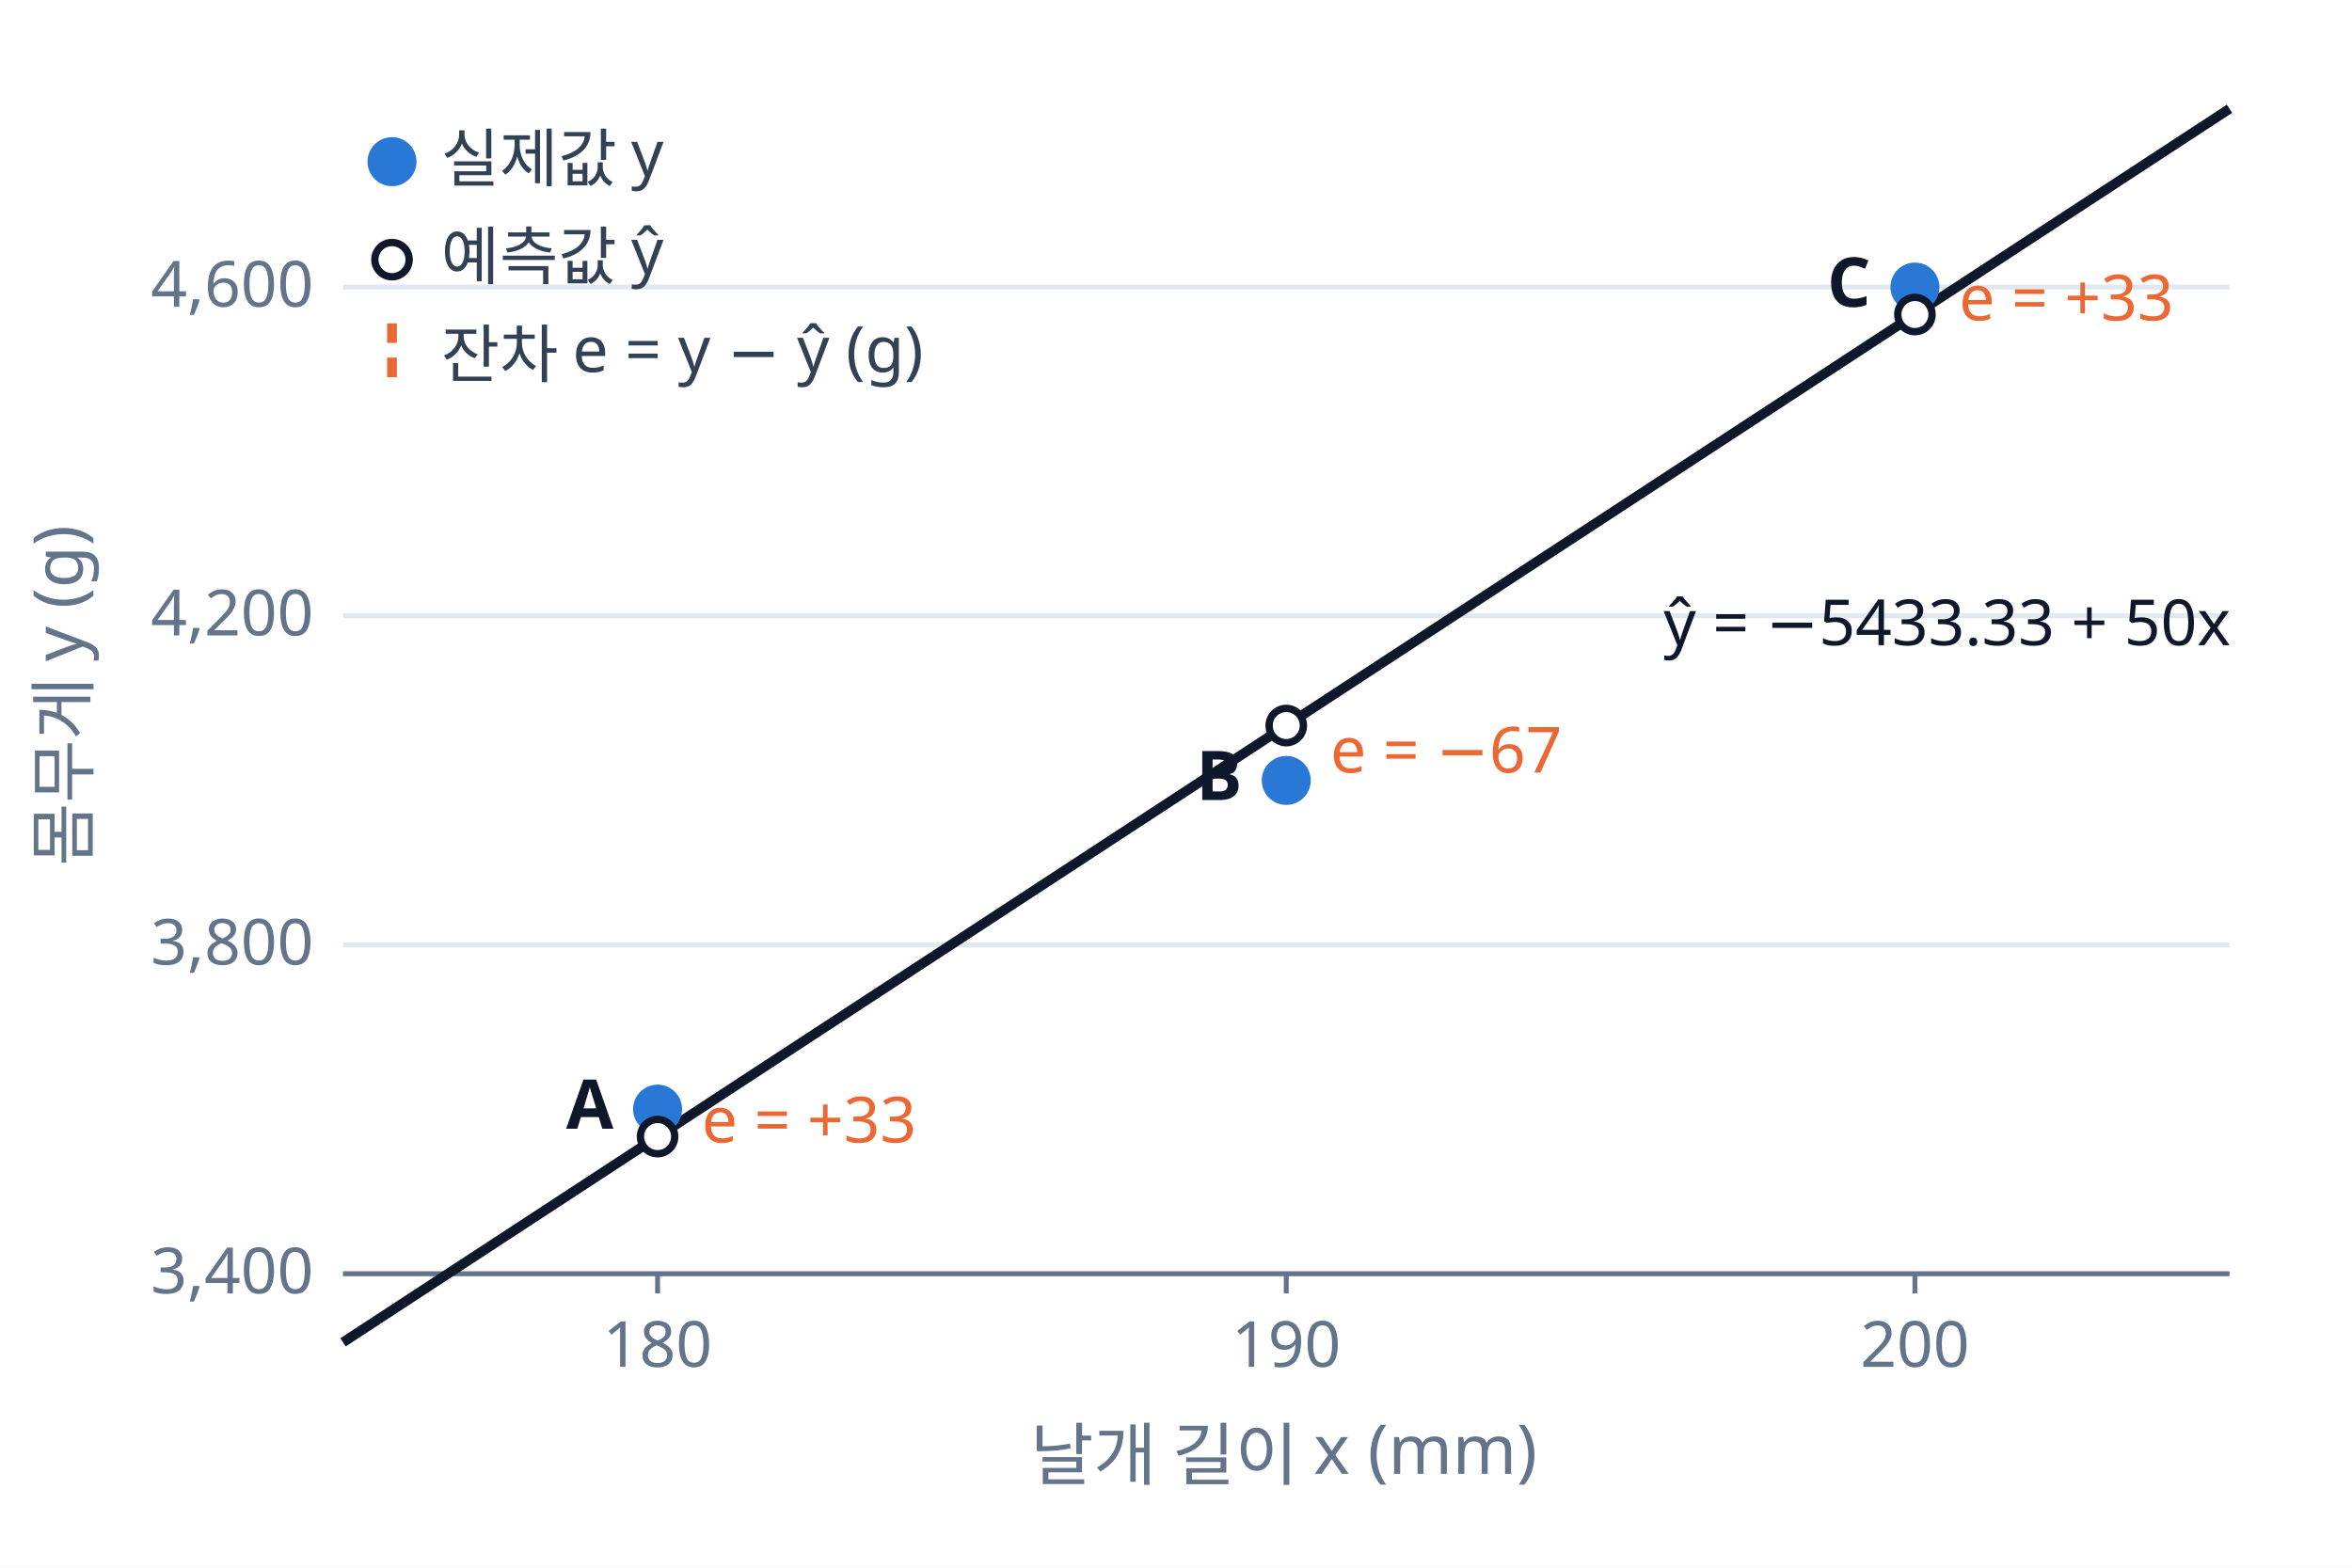
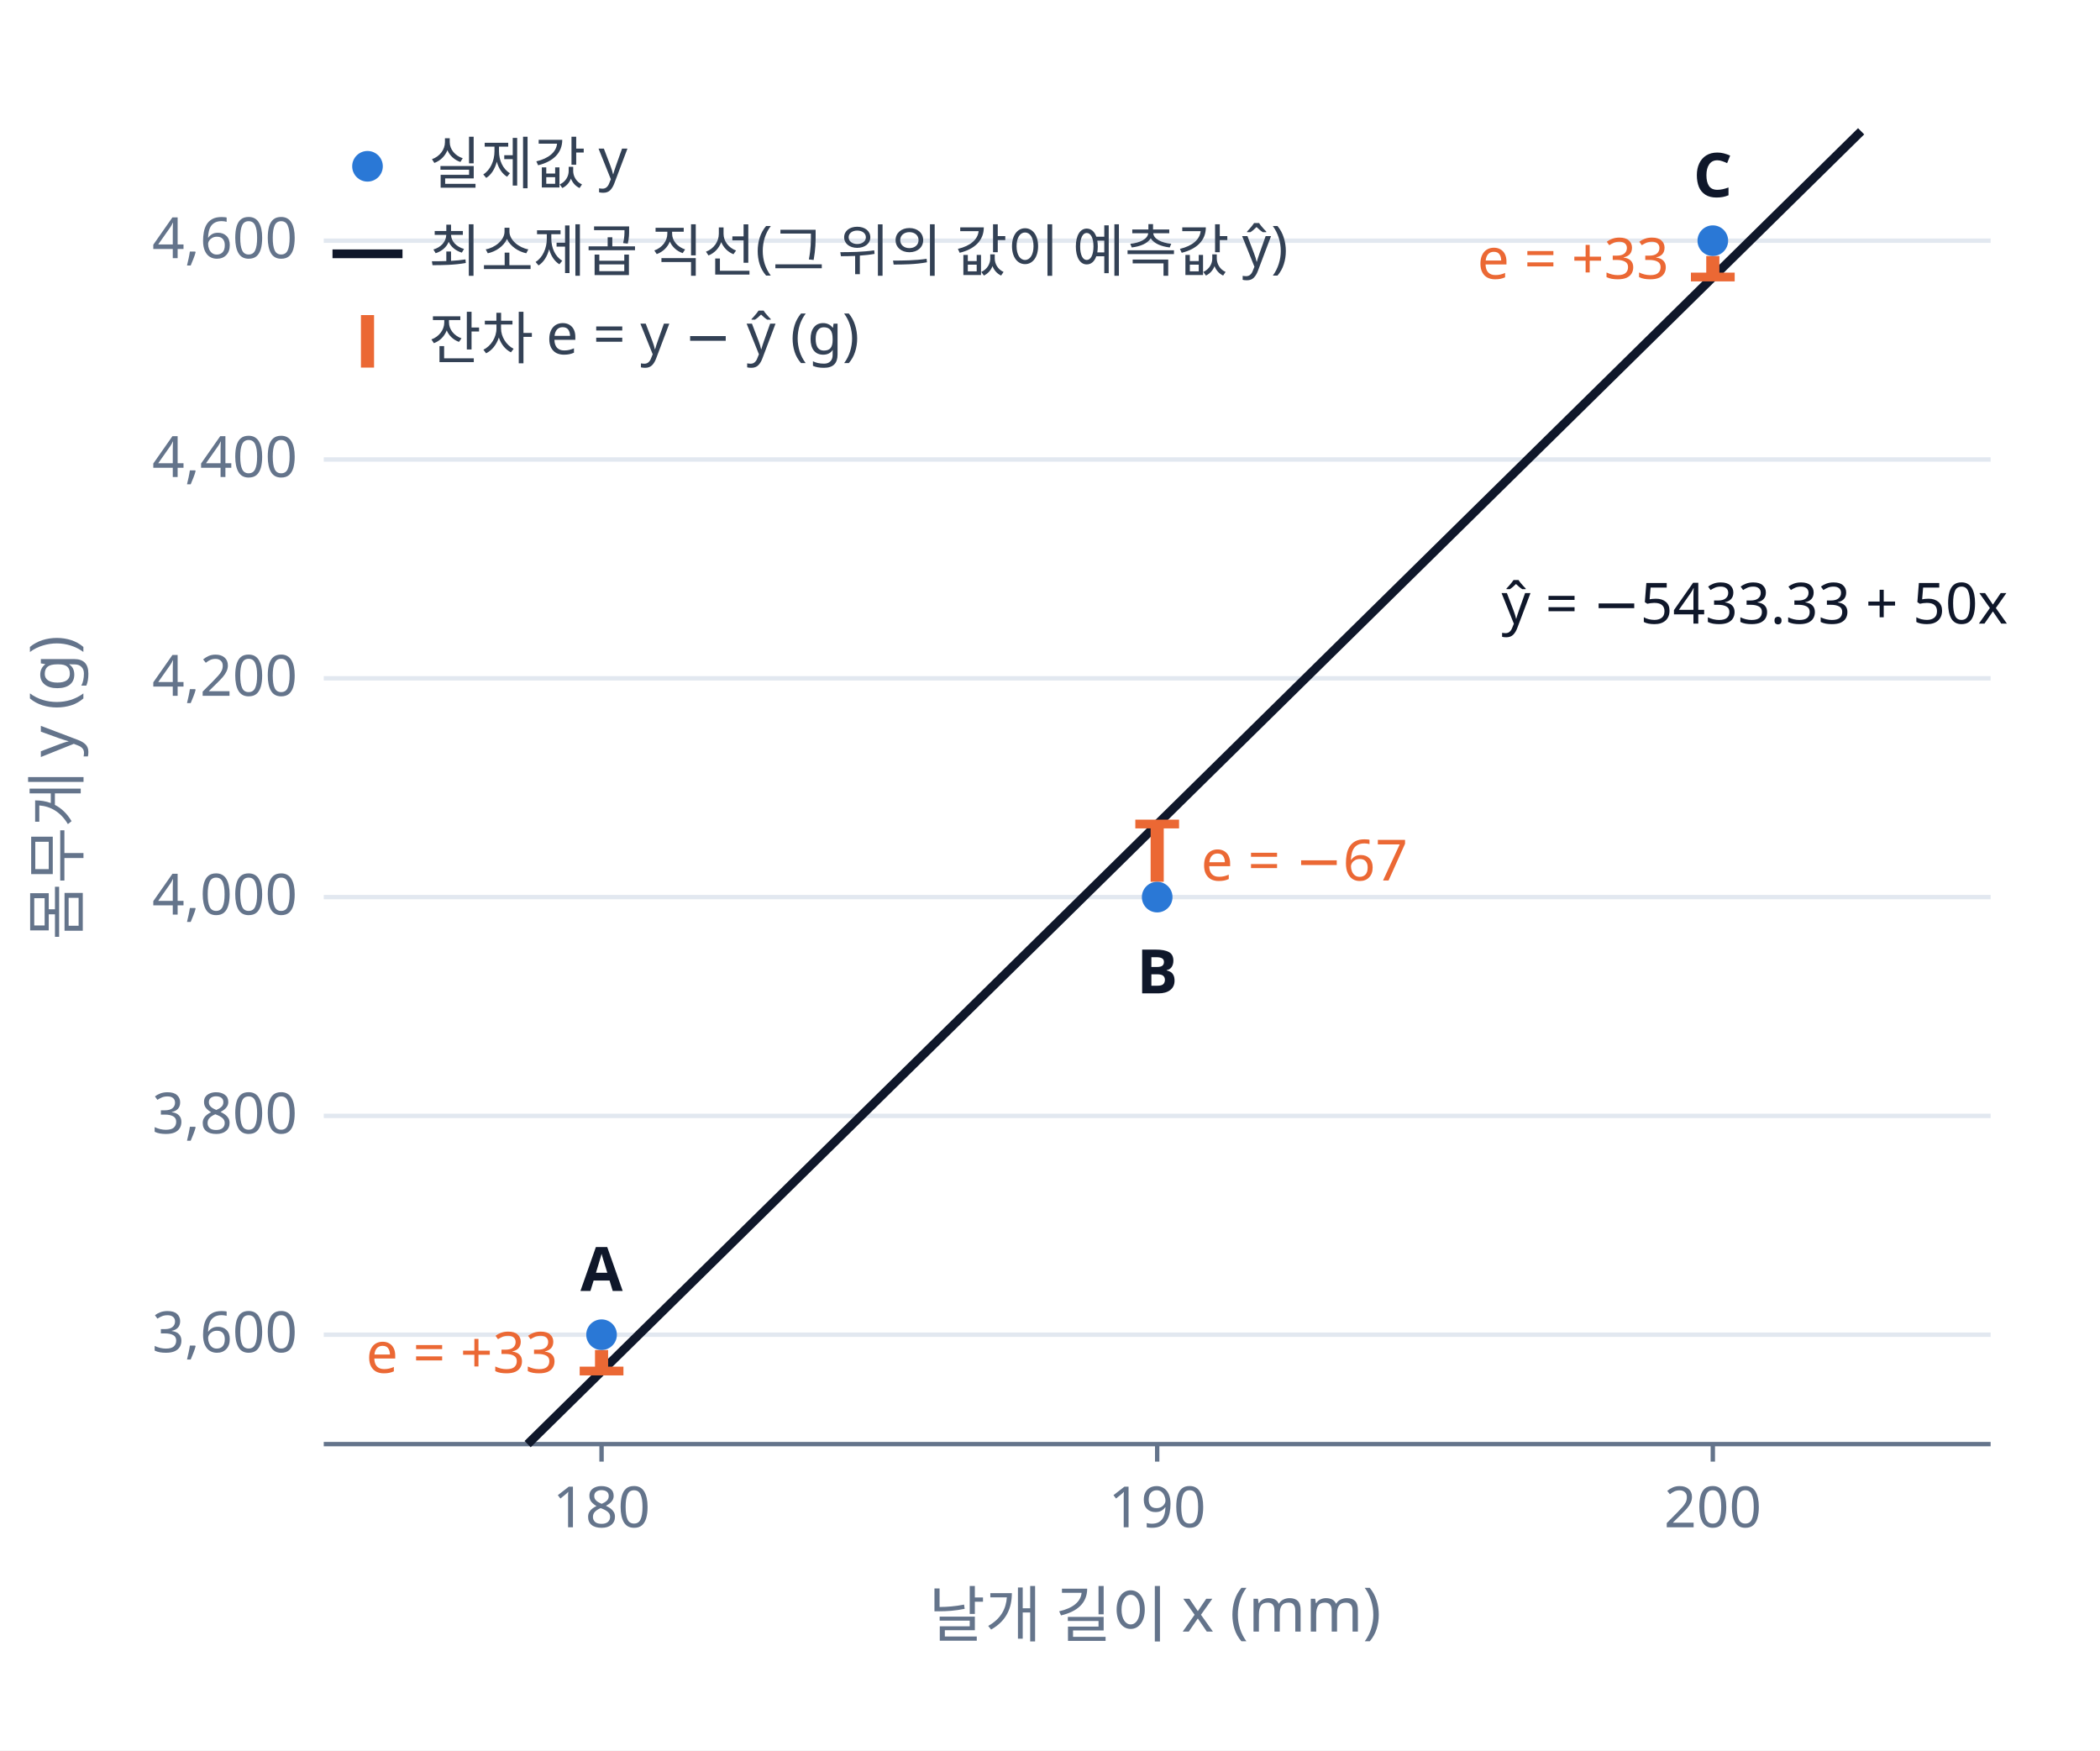
- <svg xmlns="http://www.w3.org/2000/svg" viewBox="0 0 480 320" width="480" height="320" font-family="Pretendard, 'Apple SD Gothic Neo', 'Malgun Gothic', 'Noto Sans KR', sans-serif" role="img" aria-label="세 점과 최소제곱 직선, 세로 잔차">
-   <rect width="480" height="320" fill="#ffffff" />
-   <line x1="70" x2="455" y1="260.0" y2="260.0" stroke="#e2e8f0" stroke-width="1" />
-   <text x="64" y="264.0" font-size="13" fill="#64748b" text-anchor="end">3,400</text>
-   <line x1="70" x2="455" y1="192.9" y2="192.9" stroke="#e2e8f0" stroke-width="1" />
-   <text x="64" y="196.9" font-size="13" fill="#64748b" text-anchor="end">3,800</text>
-   <line x1="70" x2="455" y1="125.7" y2="125.7" stroke="#e2e8f0" stroke-width="1" />
-   <text x="64" y="129.7" font-size="13" fill="#64748b" text-anchor="end">4,200</text>
-   <line x1="70" x2="455" y1="58.6" y2="58.6" stroke="#e2e8f0" stroke-width="1" />
-   <text x="64" y="62.6" font-size="13" fill="#64748b" text-anchor="end">4,600</text>
-   <line x1="134.2" x2="134.2" y1="260" y2="264" stroke="#64748b" stroke-width="1" />
-   <text x="134.2" y="279" font-size="13" fill="#64748b" text-anchor="middle">180</text>
-   <line x1="262.5" x2="262.5" y1="260" y2="264" stroke="#64748b" stroke-width="1" />
-   <text x="262.5" y="279" font-size="13" fill="#64748b" text-anchor="middle">190</text>
-   <line x1="390.8" x2="390.8" y1="260" y2="264" stroke="#64748b" stroke-width="1" />
-   <text x="390.8" y="279" font-size="13" fill="#64748b" text-anchor="middle">200</text>
-   <line x1="70" x2="455" y1="260" y2="260" stroke="#64748b" stroke-width="1" />
-   <text x="262" y="302" font-size="14" fill="#64748b" text-anchor="middle">날개 길이 x (mm)</text>
-   <text x="18" y="142" font-size="14" fill="#64748b" text-anchor="middle" transform="rotate(-90 18 142)">몸무게 y (g)</text>
-   <line x1="70.0" x2="455.0" y1="274.0" y2="22.2" stroke="#0f172a" stroke-width="2" />
-   <text x="339.5" y="131.7" font-size="13" fill="#0f172a" text-anchor="start">ŷ = −5433.33 + 50x</text>
-   <line x1="134.2" x2="134.2" y1="226.4" y2="232.0" stroke="#eb6834" stroke-width="2" stroke-dasharray="4 3" />
-   <circle cx="134.2" cy="226.4" r="5" fill="#2a78d6" />
-   <circle cx="134.2" cy="232.0" r="3.5" fill="#ffffff" stroke="#0f172a" stroke-width="1.5" />
-   <text x="143.2" y="233.2" font-size="13" fill="#eb6834">e = +33</text>
-   <text x="125.2" y="230.4" font-size="14" fill="#0f172a" font-weight="600" text-anchor="end">A</text>
-   <line x1="262.5" x2="262.5" y1="159.3" y2="148.1" stroke="#eb6834" stroke-width="2" stroke-dasharray="4 3" />
-   <circle cx="262.5" cy="159.3" r="5" fill="#2a78d6" />
-   <circle cx="262.5" cy="148.1" r="3.5" fill="#ffffff" stroke="#0f172a" stroke-width="1.5" />
-   <text x="271.5" y="157.7" font-size="13" fill="#eb6834">e = −67</text>
-   <text x="253.5" y="163.3" font-size="14" fill="#0f172a" font-weight="600" text-anchor="end">B</text>
-   <line x1="390.8" x2="390.8" y1="58.6" y2="64.2" stroke="#eb6834" stroke-width="2" stroke-dasharray="4 3" />
-   <circle cx="390.8" cy="58.6" r="5" fill="#2a78d6" />
-   <circle cx="390.8" cy="64.2" r="3.5" fill="#ffffff" stroke="#0f172a" stroke-width="1.5" />
-   <text x="399.8" y="65.4" font-size="13" fill="#eb6834">e = +33</text>
-   <text x="381.8" y="62.6" font-size="14" fill="#0f172a" font-weight="600" text-anchor="end">C</text>
-   <circle cx="80" cy="33" r="5" fill="#2a78d6" />
-   <text x="90" y="37" font-size="13" fill="#334155">실제값 y</text>
-   <circle cx="80" cy="53" r="3.5" fill="#ffffff" stroke="#0f172a" stroke-width="1.5" />
-   <text x="90" y="57" font-size="13" fill="#334155">예측값 ŷ</text>
-   <line x1="80" x2="80" y1="66" y2="78" stroke="#eb6834" stroke-width="2" stroke-dasharray="4 3" />
-   <text x="90" y="77" font-size="13" fill="#334155">잔차 e = y − ŷ (g)</text>
+ <svg xmlns="http://www.w3.org/2000/svg" viewBox="0 0 480 400" width="480" height="400" font-family="Pretendard, 'Apple SD Gothic Neo', 'Malgun Gothic', 'Noto Sans KR', sans-serif" role="img" aria-label="세 점과 최소제곱 직선, 세로 잔차">
+   <rect width="480" height="400" fill="#ffffff" />
+   <line x1="74" x2="455" y1="305.0" y2="305.0" stroke="#e2e8f0" stroke-width="1" />
+   <text x="68" y="309.0" font-size="13" fill="#64748b" text-anchor="end">3,600</text>
+   <line x1="74" x2="455" y1="255.0" y2="255.0" stroke="#e2e8f0" stroke-width="1" />
+   <text x="68" y="259.0" font-size="13" fill="#64748b" text-anchor="end">3,800</text>
+   <line x1="74" x2="455" y1="205.0" y2="205.0" stroke="#e2e8f0" stroke-width="1" />
+   <text x="68" y="209.0" font-size="13" fill="#64748b" text-anchor="end">4,000</text>
+   <line x1="74" x2="455" y1="155.0" y2="155.0" stroke="#e2e8f0" stroke-width="1" />
+   <text x="68" y="159.0" font-size="13" fill="#64748b" text-anchor="end">4,200</text>
+   <line x1="74" x2="455" y1="105.0" y2="105.0" stroke="#e2e8f0" stroke-width="1" />
+   <text x="68" y="109.0" font-size="13" fill="#64748b" text-anchor="end">4,400</text>
+   <line x1="74" x2="455" y1="55.0" y2="55.0" stroke="#e2e8f0" stroke-width="1" />
+   <text x="68" y="59.0" font-size="13" fill="#64748b" text-anchor="end">4,600</text>
+   <line x1="137.5" x2="137.5" y1="330" y2="334" stroke="#64748b" stroke-width="1" />
+   <text x="137.5" y="349" font-size="13" fill="#64748b" text-anchor="middle">180</text>
+   <line x1="264.5" x2="264.5" y1="330" y2="334" stroke="#64748b" stroke-width="1" />
+   <text x="264.5" y="349" font-size="13" fill="#64748b" text-anchor="middle">190</text>
+   <line x1="391.5" x2="391.5" y1="330" y2="334" stroke="#64748b" stroke-width="1" />
+   <text x="391.5" y="349" font-size="13" fill="#64748b" text-anchor="middle">200</text>
+   <line x1="74" x2="455" y1="330" y2="330" stroke="#64748b" stroke-width="1" />
+   <text x="264" y="374" font-size="14" fill="#64748b" text-anchor="middle">날개 길이 x (mm)</text>
+   <text x="18" y="180" font-size="14" fill="#64748b" text-anchor="middle" transform="rotate(-90 18 180)">몸무게 y (g)</text>
+   <line x1="120.6" x2="425.4" y1="330.0" y2="30.0" stroke="#0f172a" stroke-width="2" />
+   <text x="343.2" y="142.5" font-size="13" fill="#0f172a" text-anchor="start">ŷ = −5433.33 + 50x</text>
+   <line x1="137.5" x2="137.5" y1="308.5" y2="313.3" stroke="#eb6834" stroke-width="3" />
+   <line x1="132.5" x2="142.5" y1="313.3" y2="313.3" stroke="#eb6834" stroke-width="2" />
+   <circle cx="137.5" cy="305.0" r="3.5" fill="#2a78d6" />
+   <text x="127.5" y="313.7" font-size="13" fill="#eb6834" text-anchor="end">e = +33</text>
+   <text x="137.5" y="295.0" font-size="14" fill="#0f172a" font-weight="600" text-anchor="middle">A</text>
+   <line x1="264.5" x2="264.5" y1="201.5" y2="188.3" stroke="#eb6834" stroke-width="3" />
+   <line x1="259.5" x2="269.5" y1="188.3" y2="188.3" stroke="#eb6834" stroke-width="2" />
+   <circle cx="264.5" cy="205.0" r="3.5" fill="#2a78d6" />
+   <text x="274.5" y="201.2" font-size="13" fill="#eb6834">e = −67</text>
+   <text x="264.5" y="227.0" font-size="14" fill="#0f172a" font-weight="600" text-anchor="middle">B</text>
+   <line x1="391.5" x2="391.5" y1="58.5" y2="63.3" stroke="#eb6834" stroke-width="3" />
+   <line x1="386.5" x2="396.5" y1="63.3" y2="63.3" stroke="#eb6834" stroke-width="2" />
+   <circle cx="391.5" cy="55.0" r="3.5" fill="#2a78d6" />
+   <text x="381.5" y="63.7" font-size="13" fill="#eb6834" text-anchor="end">e = +33</text>
+   <text x="391.5" y="45.0" font-size="14" fill="#0f172a" font-weight="600" text-anchor="middle">C</text>
+   <circle cx="84" cy="38" r="3.5" fill="#2a78d6" />
+   <text x="98" y="42" font-size="13" fill="#334155">실제값 y</text>
+   <line x1="76" x2="92" y1="58" y2="58" stroke="#0f172a" stroke-width="2" />
+   <text x="98" y="62" font-size="13" fill="#334155">최소제곱 직선(그 위의 값이 예측값 ŷ)</text>
+   <line x1="84" x2="84" y1="72" y2="84" stroke="#eb6834" stroke-width="3" />
+   <text x="98" y="82" font-size="13" fill="#334155">잔차 e = y − ŷ (g)</text>
</svg>
